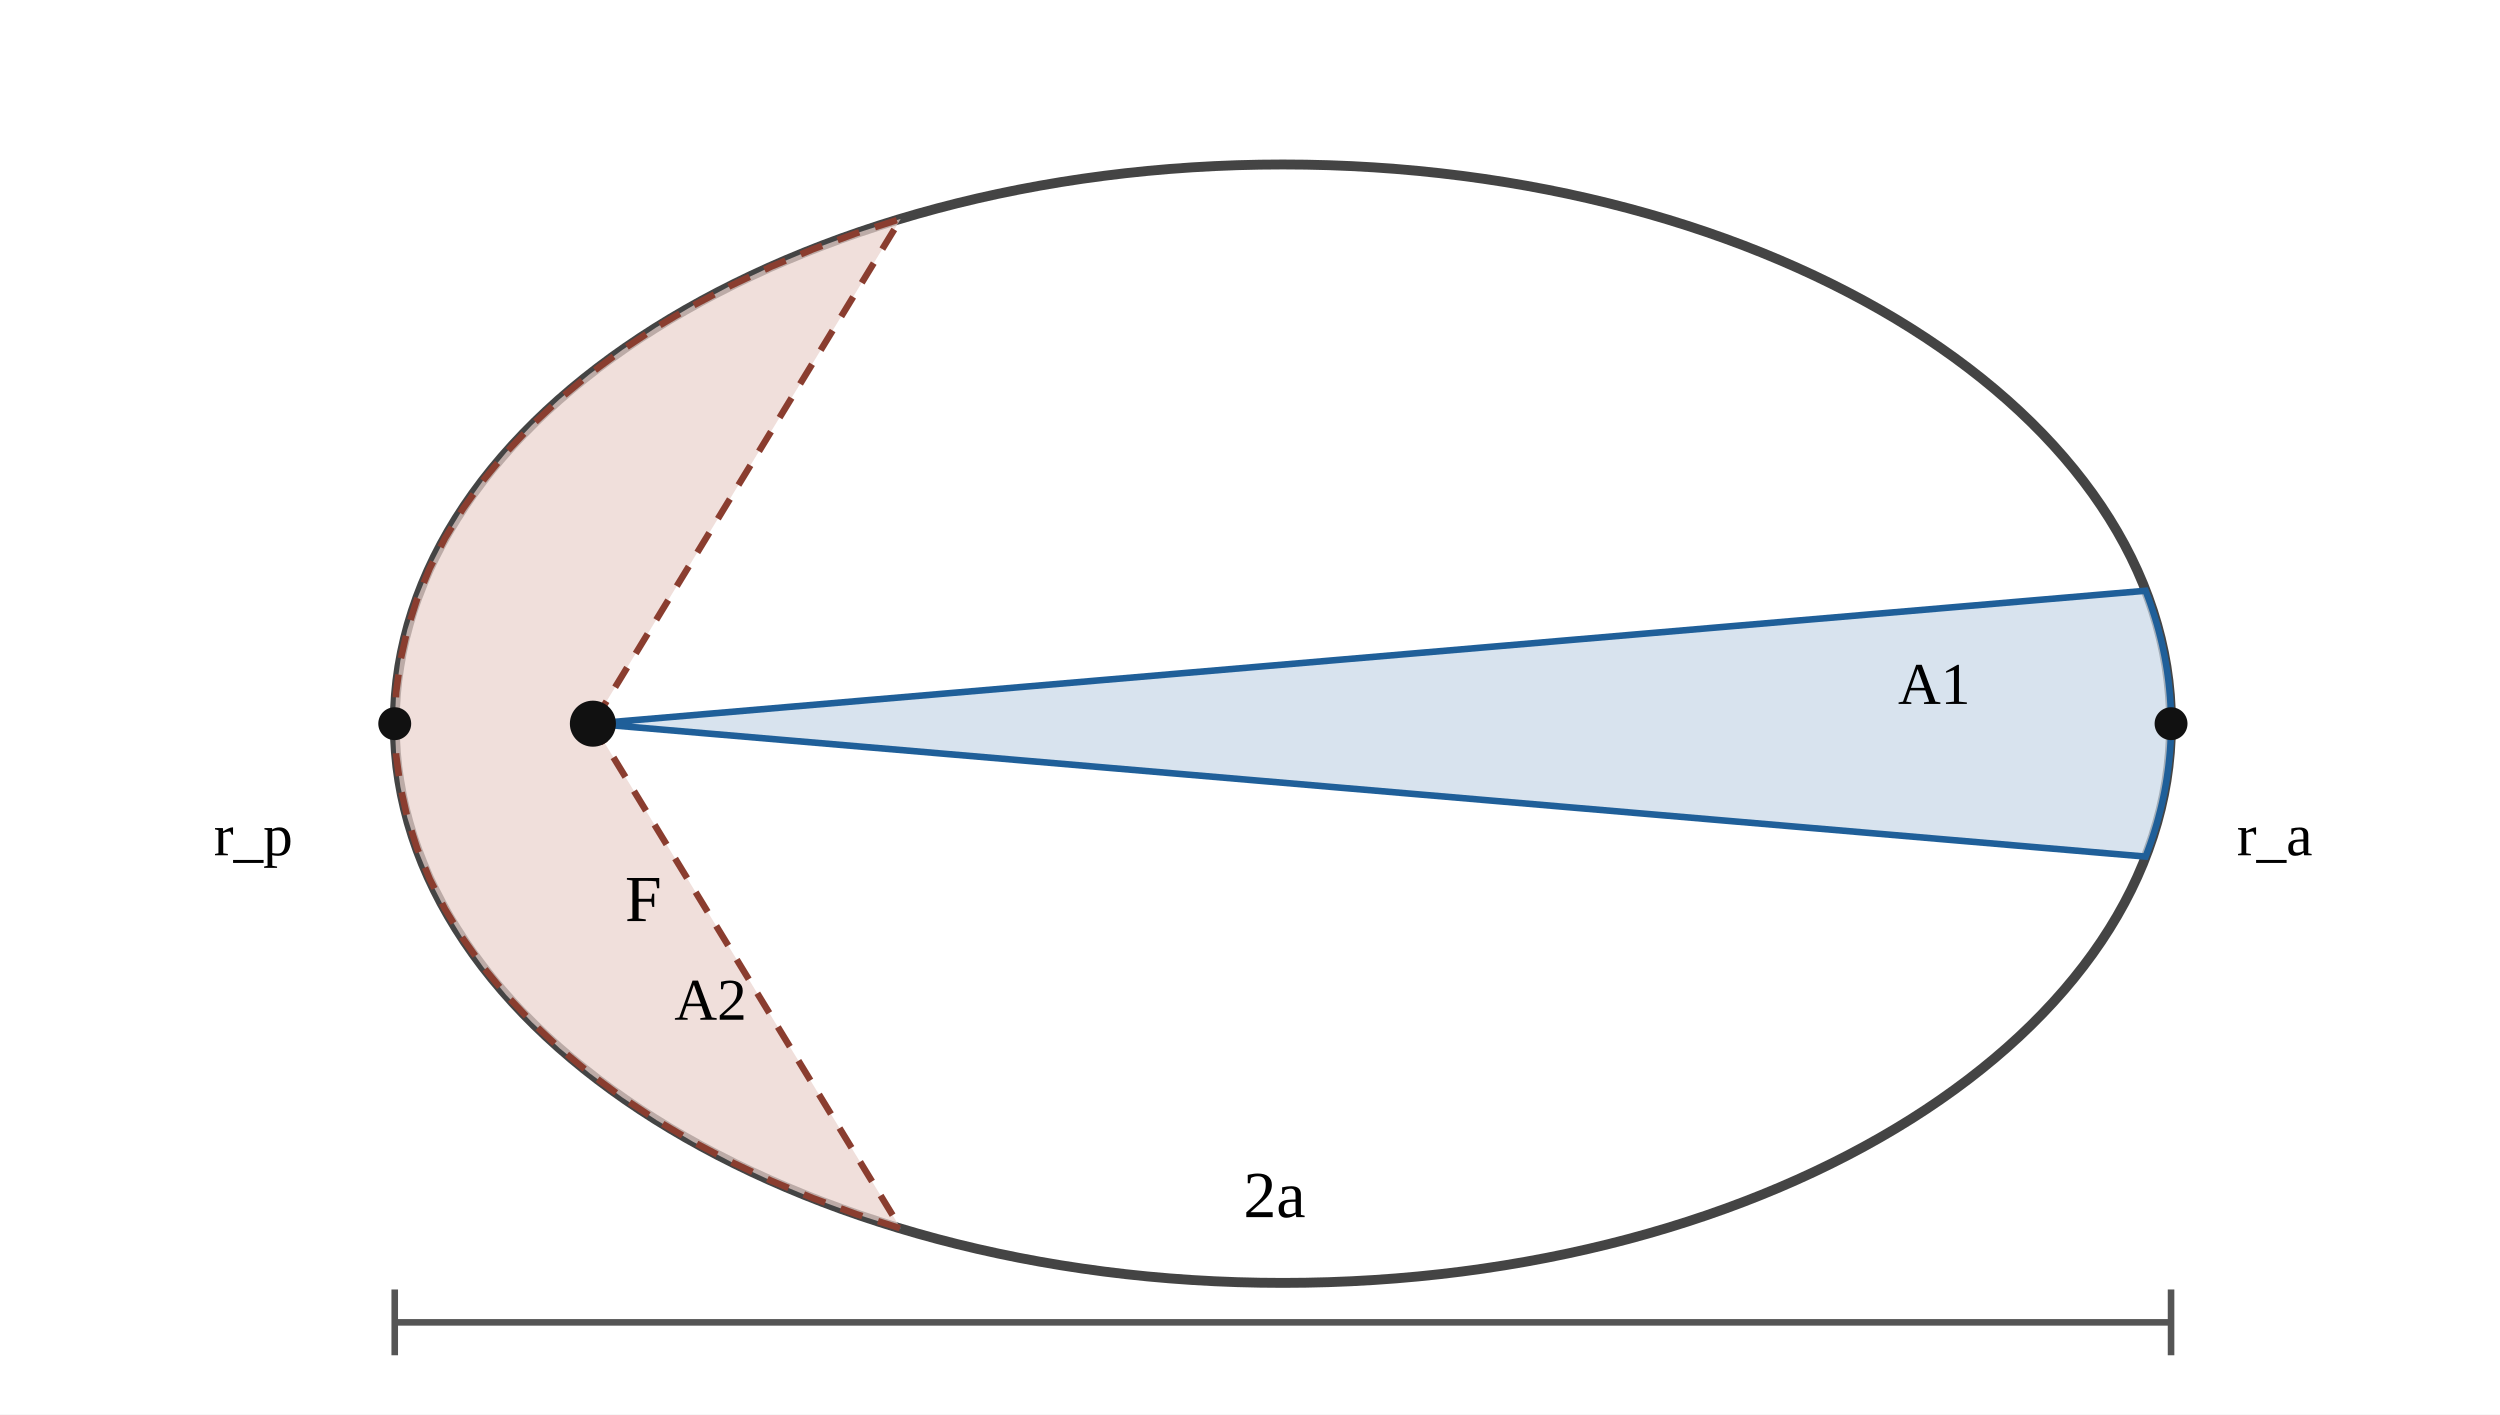
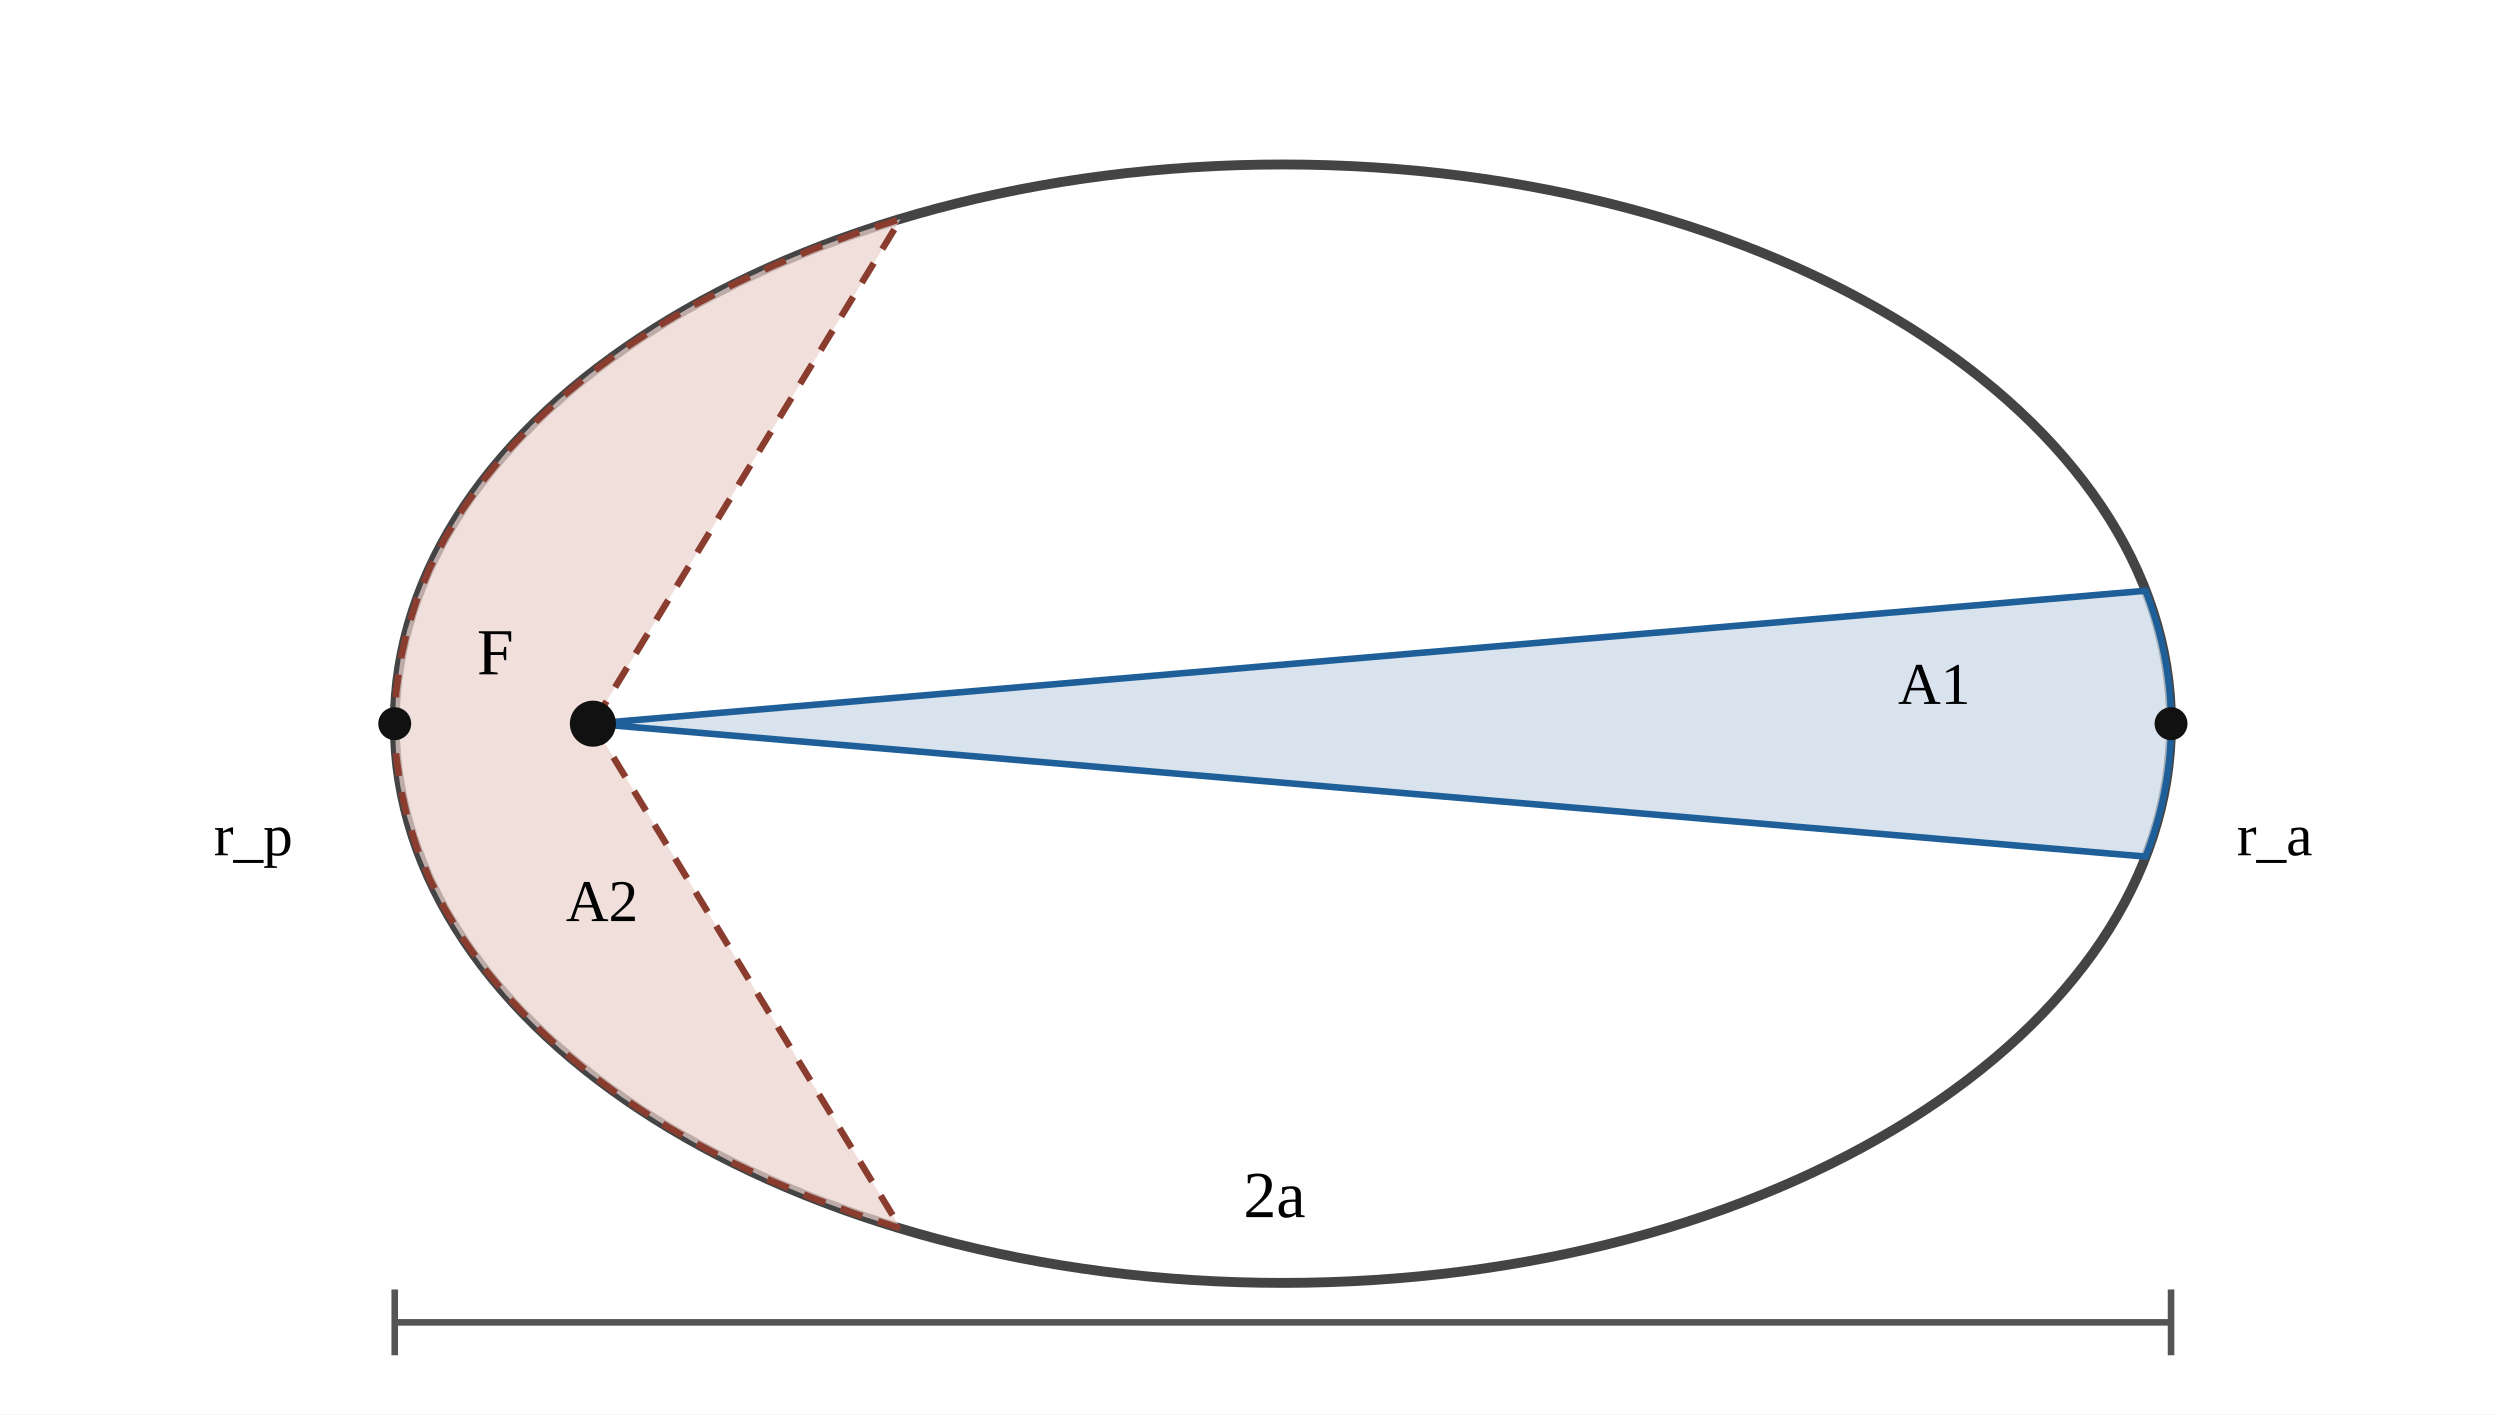
<svg xmlns="http://www.w3.org/2000/svg" viewBox="0 0 760 430" role="img" aria-labelledby="title desc" data-layout-lint="strict">
  <rect width="760" height="430" fill="white" />
  <ellipse cx="390" cy="220" rx="270" ry="170" fill="none" stroke="#444" stroke-width="3" />
  <path d="M 180.24,220.00 L 652.26,179.59 L 653.01,181.57 L 653.73,183.56 L 654.40,185.56 L 655.04,187.56 L 655.64,189.56 L 656.20,191.57 L 656.72,193.59 L 657.21,195.60 L 657.65,197.63 L 658.06,199.65 L 658.43,201.68 L 658.76,203.71 L 659.05,205.74 L 659.30,207.77 L 659.51,209.81 L 659.69,211.84 L 659.83,213.88 L 659.92,215.92 L 659.98,217.96 L 660.00,220.00 L 659.98,222.04 L 659.92,224.08 L 659.83,226.12 L 659.69,228.16 L 659.51,230.19 L 659.30,232.23 L 659.05,234.26 L 658.76,236.29 L 658.43,238.32 L 658.06,240.35 L 657.65,242.37 L 657.21,244.40 L 656.72,246.41 L 656.20,248.43 L 655.64,250.44 L 655.04,252.44 L 654.40,254.44 L 653.73,256.44 L 653.01,258.43 L 652.26,260.41 Z" fill="#c9d8e8" fill-opacity="0.72" stroke="#1f5f99" stroke-width="2" />
  <path d="M 180.24,220.00 L 273.82,373.46 L 260.29,369.10 L 247.17,364.26 L 234.50,358.98 L 222.33,353.25 L 210.69,347.10 L 199.61,340.54 L 189.14,333.60 L 179.31,326.31 L 170.14,318.68 L 161.67,310.73 L 153.92,302.50 L 146.92,294.00 L 140.70,285.27 L 135.26,276.34 L 130.63,267.22 L 126.82,257.96 L 123.84,248.58 L 121.71,239.10 L 120.43,229.57 L 120.00,220.00 L 120.43,210.43 L 121.71,200.90 L 123.84,191.42 L 126.82,182.04 L 130.63,172.78 L 135.26,163.66 L 140.70,154.73 L 146.92,146.00 L 153.92,137.50 L 161.67,129.27 L 170.14,121.32 L 179.31,113.69 L 189.14,106.40 L 199.61,99.46 L 210.69,92.90 L 222.33,86.75 L 234.50,81.02 L 247.17,75.74 L 260.29,70.90 L 273.82,66.54 Z" fill="#ead3cd" fill-opacity="0.72" stroke="#8a3d2f" stroke-width="2" stroke-dasharray="7 5" />
  <circle cx="180.24" cy="220" r="7" fill="#111" />
-   <text x="190" y="280" font-size="20">F</text>
+   <text x="145" y="205" font-size="20">F</text>
  <circle cx="120" cy="220" r="5" fill="#111" />
  <circle cx="660" cy="220" r="5" fill="#111" />
  <text x="65" y="260" font-size="18">r_p</text>
  <text x="680" y="260" font-size="18">r_a</text>
  <text x="577" y="214" font-size="18">A1</text>
-   <text x="205" y="310" font-size="18">A2</text>
+   <text x="172" y="280" font-size="18">A2</text>
  <line x1="120" y1="402" x2="660" y2="402" stroke="#555" stroke-width="2" />
  <line x1="120" y1="392" x2="120" y2="412" stroke="#555" stroke-width="2" />
  <line x1="660" y1="392" x2="660" y2="412" stroke="#555" stroke-width="2" />
  <text x="378" y="370" font-size="20">2a</text>
</svg>
